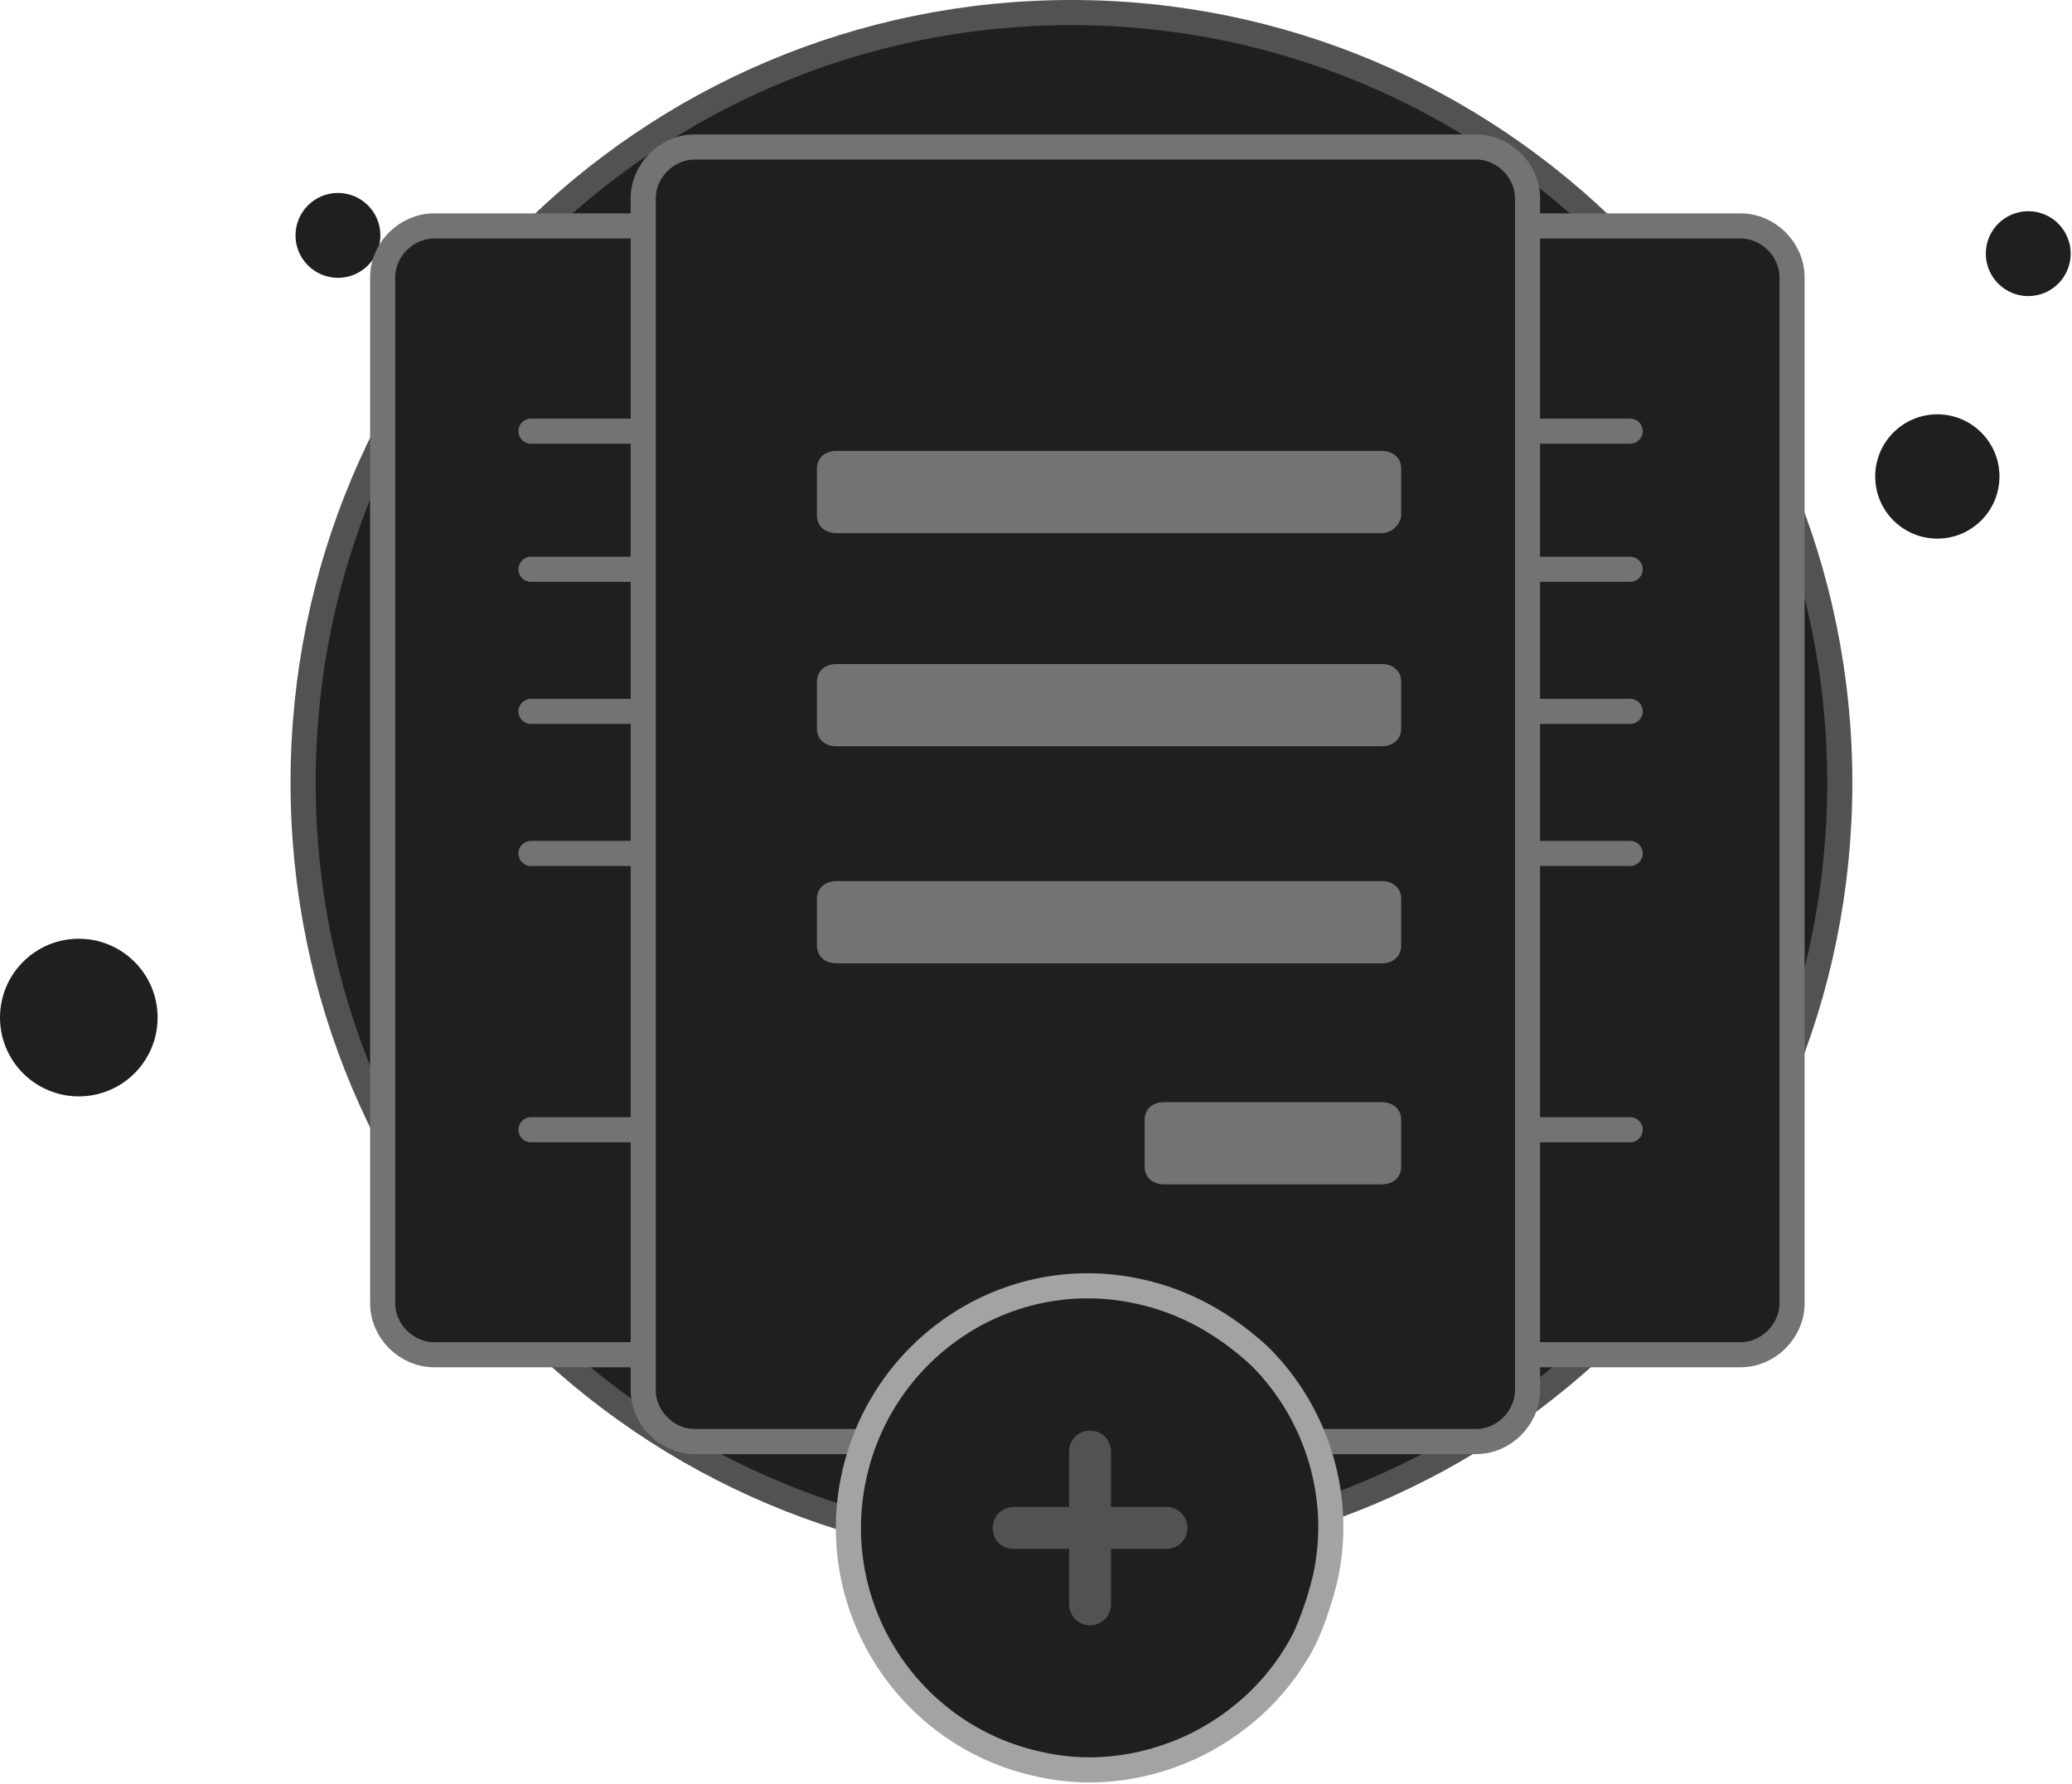
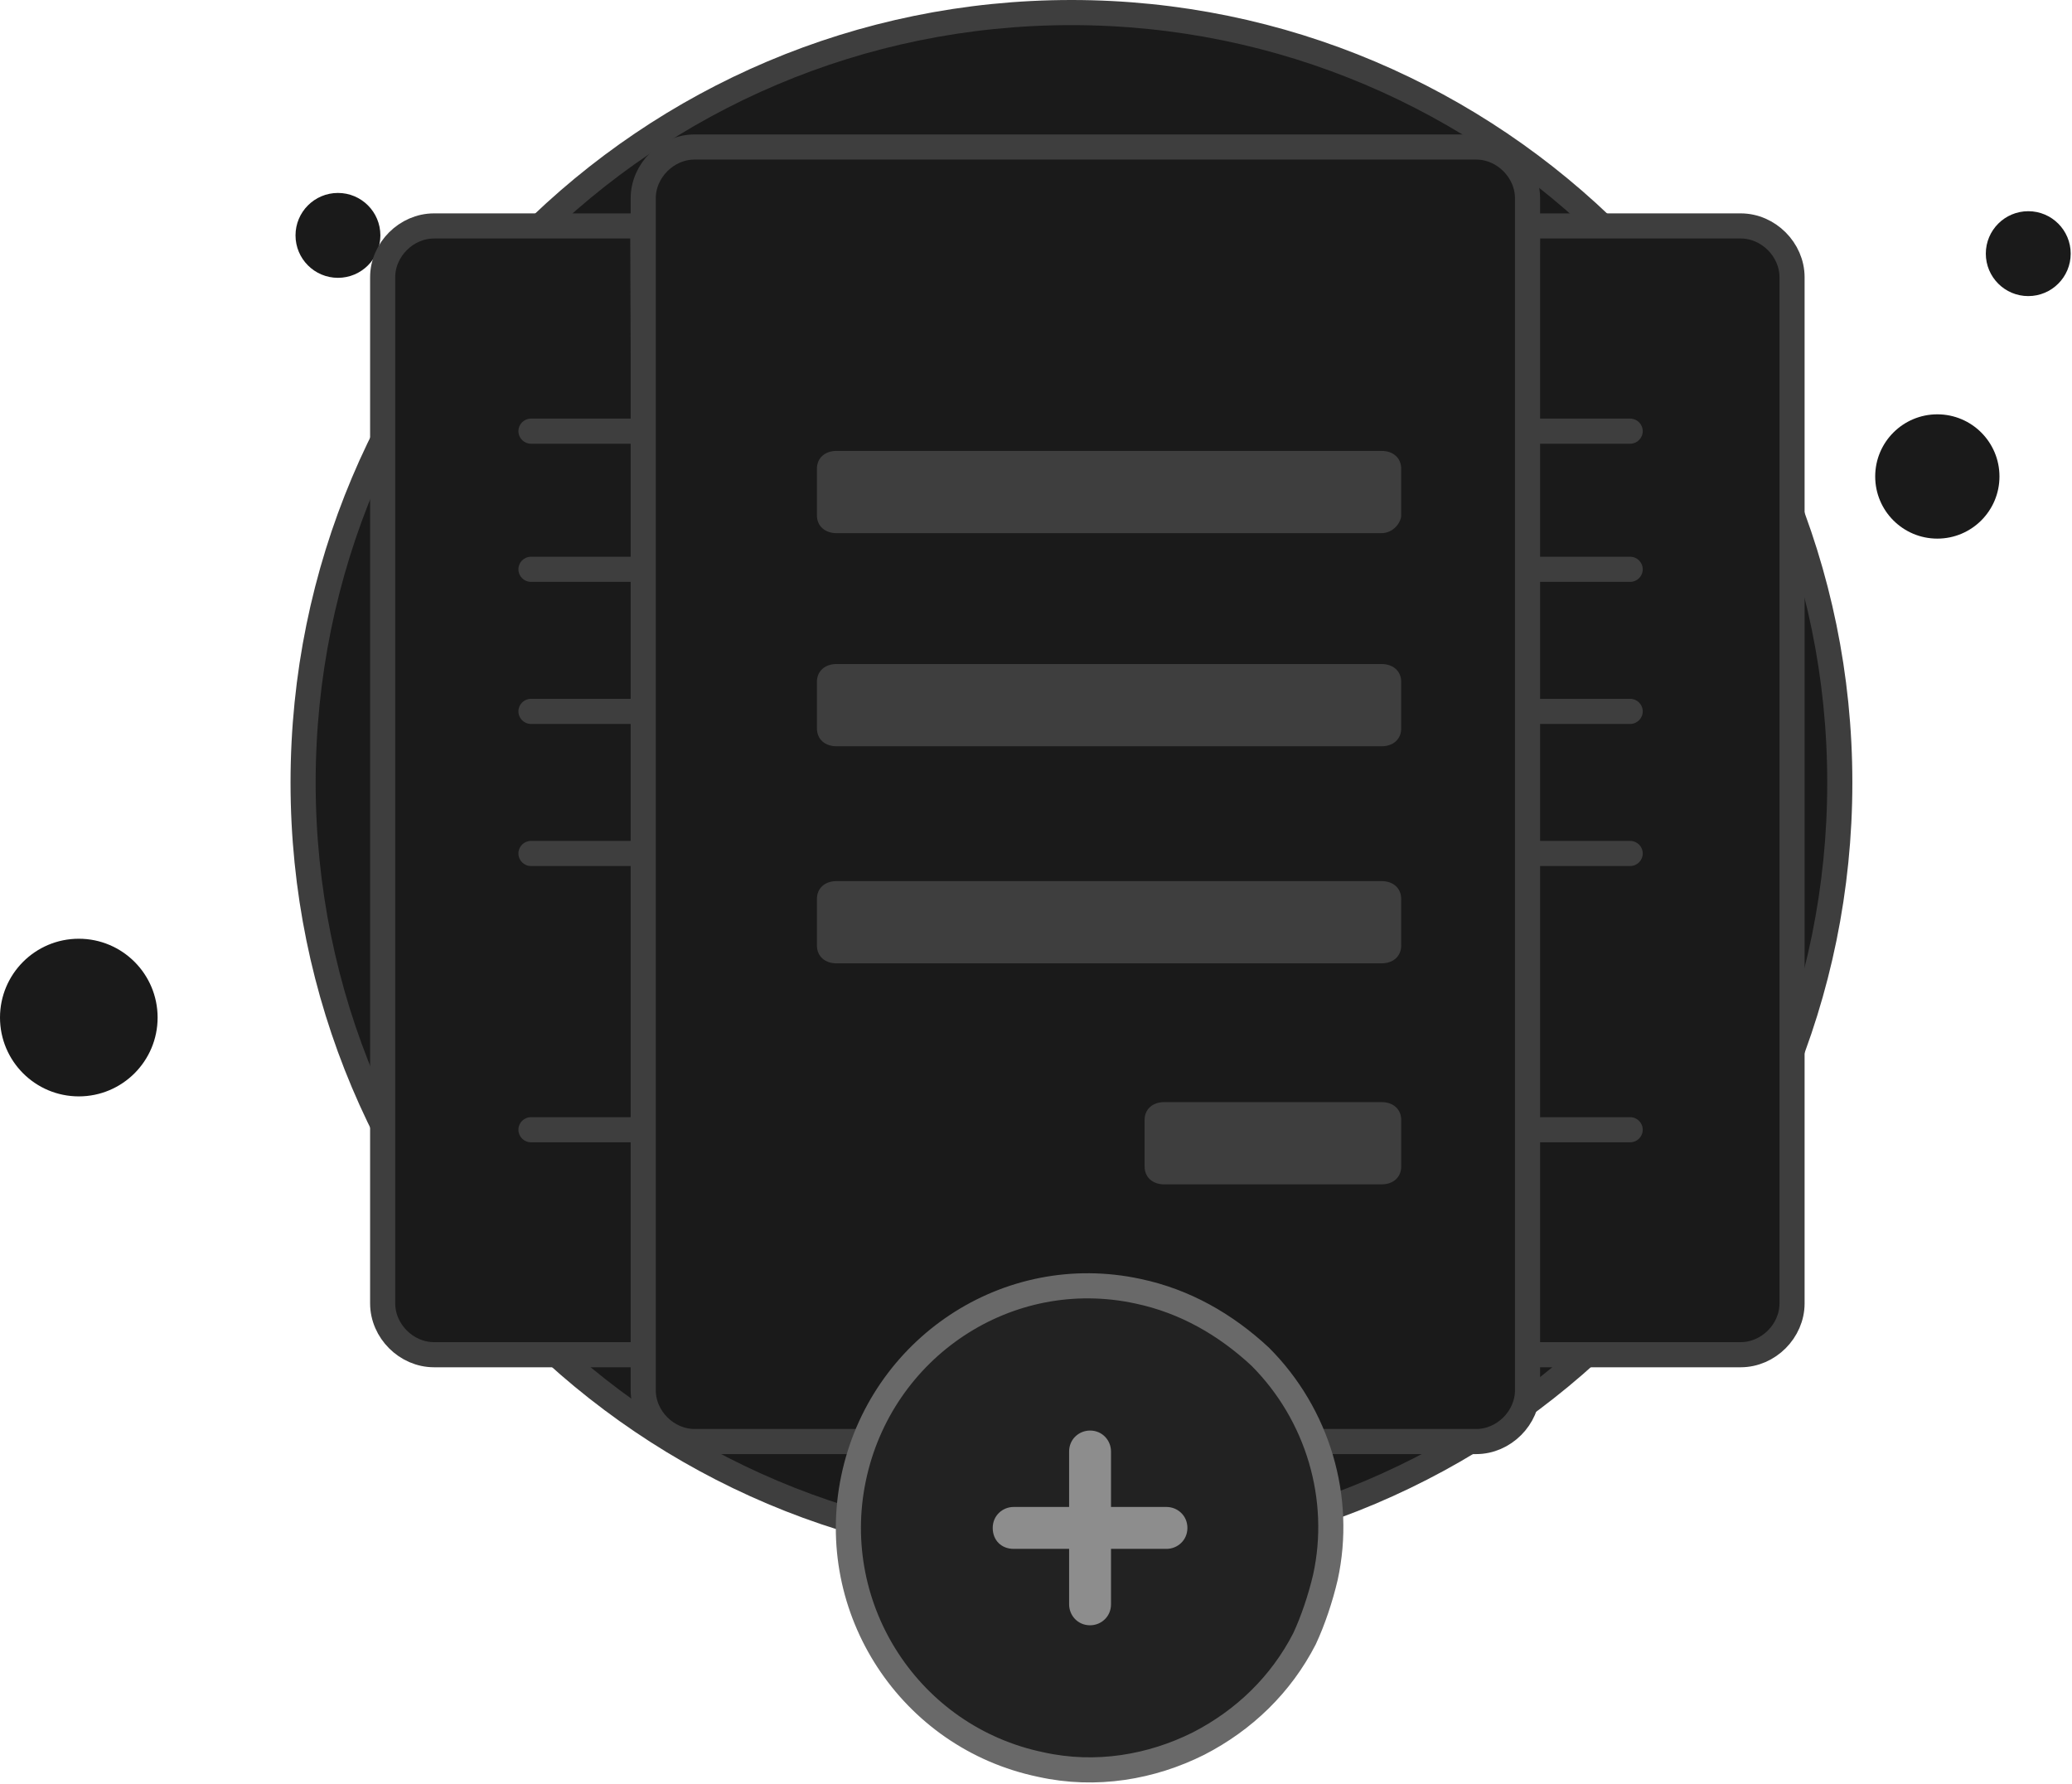
<svg xmlns="http://www.w3.org/2000/svg" width="165" height="142" viewBox="0 0 165 142" fill="none">
-   <path d="M85.323 123.613C119.114 123.613 146.509 96.218 146.509 62.307C146.509 28.395 118.993 1 85.323 1C51.532 1 24.137 28.395 24.137 62.307C24.137 96.218 51.532 123.613 85.323 123.613Z" fill="#1f1f1f" stroke="#525252" stroke-width="2" stroke-miterlimit="10" />
-   <path d="M154.276 42.882C157.009 42.882 159.224 40.667 159.224 37.934C159.224 35.202 157.009 32.986 154.276 32.986C151.543 32.986 149.328 35.202 149.328 37.934C149.328 40.667 151.543 42.882 154.276 42.882Z" fill="#1f1f1f" />
-   <path d="M161.516 23.573C163.383 23.573 164.895 22.061 164.895 20.194C164.895 18.328 163.383 16.815 161.516 16.815C159.65 16.815 158.137 18.328 158.137 20.194C158.137 22.061 159.65 23.573 161.516 23.573Z" fill="#1f1f1f" />
-   <path d="M26.912 22.119C28.779 22.119 30.291 20.606 30.291 18.74C30.291 16.874 28.779 15.361 26.912 15.361C25.046 15.361 23.533 16.874 23.533 18.74C23.533 20.606 25.046 22.119 26.912 22.119Z" fill="#1f1f1f" />
-   <path d="M6.275 87.288C9.741 87.288 12.551 84.478 12.551 81.013C12.551 77.547 9.741 74.737 6.275 74.737C2.81 74.737 0 77.547 0 81.013C0 84.478 2.81 87.288 6.275 87.288Z" fill="#1f1f1f" />
-   <path d="M121.099 107.854H138.619C140.82 107.854 142.706 105.968 142.706 103.769V22.072C142.706 19.873 140.82 17.988 138.619 17.988H121.643" fill="#1f1f1f" stroke="#737373" stroke-width="2" stroke-miterlimit="10" />
-   <path d="M51.536 107.854H34.56C32.359 107.854 30.473 105.968 30.473 103.769V22.072C30.473 19.873 32.359 17.988 34.56 17.988H51.186" fill="#1f1f1f" stroke="#737373" stroke-width="2" stroke-miterlimit="10" />
-   <path fill-rule="evenodd" clip-rule="evenodd" d="M41.283 34.327C41.283 33.775 41.731 33.327 42.283 33.327H50.771C51.324 33.327 51.771 33.775 51.771 34.327C51.771 34.879 51.324 35.327 50.771 35.327H42.283C41.731 35.327 41.283 34.879 41.283 34.327Z" fill="#737373" />
-   <path fill-rule="evenodd" clip-rule="evenodd" d="M41.283 45.325C41.283 44.772 41.731 44.325 42.283 44.325H50.771C51.324 44.325 51.771 44.772 51.771 45.325C51.771 45.877 51.324 46.325 50.771 46.325H42.283C41.731 46.325 41.283 45.877 41.283 45.325Z" fill="#737373" />
-   <path fill-rule="evenodd" clip-rule="evenodd" d="M41.283 56.636C41.283 56.084 41.731 55.636 42.283 55.636H50.771C51.324 55.636 51.771 56.084 51.771 56.636C51.771 57.189 51.324 57.636 50.771 57.636H42.283C41.731 57.636 41.283 57.189 41.283 56.636Z" fill="#737373" />
-   <path fill-rule="evenodd" clip-rule="evenodd" d="M41.283 67.948C41.283 67.396 41.731 66.948 42.283 66.948H50.771C51.324 66.948 51.771 67.396 51.771 67.948C51.771 68.501 51.324 68.948 50.771 68.948H42.283C41.731 68.948 41.283 68.501 41.283 67.948Z" fill="#737373" />
-   <path fill-rule="evenodd" clip-rule="evenodd" d="M41.283 89.943C41.283 89.391 41.731 88.943 42.283 88.943H50.771C51.324 88.943 51.771 89.391 51.771 89.943C51.771 90.496 51.324 90.943 50.771 90.943H42.283C41.731 90.943 41.283 90.496 41.283 89.943Z" fill="#737373" />
-   <path fill-rule="evenodd" clip-rule="evenodd" d="M120.643 34.327C120.643 33.775 121.09 33.327 121.643 33.327H129.816C130.369 33.327 130.816 33.775 130.816 34.327C130.816 34.879 130.369 35.327 129.816 35.327H121.643C121.09 35.327 120.643 34.879 120.643 34.327Z" fill="#737373" />
-   <path fill-rule="evenodd" clip-rule="evenodd" d="M120.643 45.325C120.643 44.772 121.09 44.325 121.643 44.325H129.816C130.369 44.325 130.816 44.772 130.816 45.325C130.816 45.877 130.369 46.325 129.816 46.325H121.643C121.09 46.325 120.643 45.877 120.643 45.325Z" fill="#737373" />
-   <path fill-rule="evenodd" clip-rule="evenodd" d="M120.643 56.636C120.643 56.084 121.09 55.636 121.643 55.636H129.816C130.369 55.636 130.816 56.084 130.816 56.636C130.816 57.189 130.369 57.636 129.816 57.636H121.643C121.09 57.636 120.643 57.189 120.643 56.636Z" fill="#737373" />
-   <path fill-rule="evenodd" clip-rule="evenodd" d="M120.643 67.948C120.643 67.396 121.09 66.948 121.643 66.948H129.816C130.369 66.948 130.816 67.396 130.816 67.948C130.816 68.501 130.369 68.948 129.816 68.948H121.643C121.09 68.948 120.643 68.501 120.643 67.948Z" fill="#737373" />
-   <path fill-rule="evenodd" clip-rule="evenodd" d="M120.643 89.943C120.643 89.391 121.09 88.943 121.643 88.943H129.816C130.369 88.943 130.816 89.391 130.816 89.943C130.816 90.496 130.369 90.943 129.816 90.943H121.643C121.09 90.943 120.643 90.496 120.643 89.943Z" fill="#737373" />
-   <path d="M117.556 114.767H55.309C53.108 114.767 51.222 112.881 51.222 110.682V15.788C51.222 13.589 53.108 11.703 55.309 11.703H117.556C119.756 11.703 121.643 13.589 121.643 15.788V110.682C121.643 112.881 119.756 114.767 117.556 114.767Z" fill="#1f1f1f" stroke="#737373" stroke-width="2" stroke-miterlimit="10" />
-   <path d="M110.01 42.447H66.626C65.683 42.447 65.054 41.877 65.054 41.023V37.322C65.054 36.467 65.683 35.898 66.626 35.898H110.01C110.954 35.898 111.582 36.467 111.582 37.322V41.023C111.582 41.593 110.954 42.447 110.01 42.447Z" fill="#737373" />
-   <path d="M110.01 59.414H66.626C65.683 59.414 65.054 58.845 65.054 57.991V54.289C65.054 53.435 65.683 52.866 66.626 52.866H110.01C110.954 52.866 111.582 53.435 111.582 54.289V57.991C111.582 58.845 110.954 59.414 110.01 59.414Z" fill="#737373" />
-   <path d="M110.01 76.696H66.626C65.683 76.696 65.054 76.127 65.054 75.273V71.571C65.054 70.717 65.683 70.147 66.626 70.147H110.01C110.954 70.147 111.582 70.717 111.582 71.571V75.273C111.582 76.127 110.954 76.696 110.01 76.696Z" fill="#737373" />
-   <path d="M110.011 94.292H92.72C91.777 94.292 91.148 93.723 91.148 92.869V89.167C91.148 88.313 91.777 87.744 92.72 87.744H110.011C110.954 87.744 111.583 88.313 111.583 89.167V92.869C111.583 93.723 110.954 94.292 110.011 94.292Z" fill="#737373" />
-   <path d="M105.548 125.569C105.155 127.237 104.566 129.003 103.879 130.475C102.015 134.106 99.071 136.952 95.441 138.816C91.712 140.681 87.296 141.466 82.88 140.484C72.479 138.326 65.806 128.12 67.965 117.719C70.124 107.317 80.231 100.546 90.632 102.803C94.361 103.588 97.599 105.453 100.347 108.004C104.959 112.616 106.921 119.289 105.548 125.569Z" fill="#1f1f1f" stroke="#a3a3a3" stroke-width="2" stroke-miterlimit="10" stroke-linejoin="round" />
-   <path d="M92.889 119.976H88.474V115.56C88.474 114.677 87.787 113.892 86.805 113.892C85.922 113.892 85.137 114.579 85.137 115.56V119.976H80.721C79.838 119.976 79.053 120.662 79.053 121.644C79.053 122.625 79.74 123.312 80.721 123.312H85.137V127.728C85.137 128.611 85.824 129.396 86.805 129.396C87.689 129.396 88.474 128.709 88.474 127.728V123.312H92.889C93.772 123.312 94.557 122.625 94.557 121.644C94.557 120.662 93.772 119.976 92.889 119.976Z" fill="#525252" />
+   <path d="M85.323 123.613C119.114 123.613 146.509 96.218 146.509 62.307C146.509 28.395 118.993 1 85.323 1C51.532 1 24.137 28.395 24.137 62.307C24.137 96.218 51.532 123.613 85.323 123.613Z" fill="#1A1A1A" stroke="#3E3E3E" stroke-width="2" stroke-miterlimit="10" />
+   <path d="M154.276 42.882C157.009 42.882 159.224 40.667 159.224 37.934C159.224 35.202 157.009 32.986 154.276 32.986C151.543 32.986 149.328 35.202 149.328 37.934C149.328 40.667 151.543 42.882 154.276 42.882Z" fill="#1A1A1A" />
+   <path d="M161.517 23.573C163.383 23.573 164.896 22.06 164.896 20.194C164.896 18.328 163.383 16.815 161.517 16.815C159.65 16.815 158.137 18.328 158.137 20.194C158.137 22.06 159.65 23.573 161.517 23.573Z" fill="#1A1A1A" />
+   <path d="M26.912 22.119C28.779 22.119 30.291 20.606 30.291 18.74C30.291 16.874 28.779 15.361 26.912 15.361C25.046 15.361 23.533 16.874 23.533 18.74C23.533 20.606 25.046 22.119 26.912 22.119Z" fill="#1A1A1A" />
+   <path d="M6.276 87.288C9.741 87.288 12.551 84.478 12.551 81.013C12.551 77.547 9.741 74.737 6.276 74.737C2.81 74.737 6.10352e-05 77.547 6.10352e-05 81.013C6.10352e-05 84.478 2.81 87.288 6.276 87.288Z" fill="#1A1A1A" />
+   <path d="M121.099 107.854H138.619C140.82 107.854 142.706 105.969 142.706 103.769V22.073C142.706 19.873 140.82 17.988 138.619 17.988H121.643" fill="#1A1A1A" />
+   <path d="M121.099 107.854H138.619C140.82 107.854 142.706 105.969 142.706 103.769V22.073C142.706 19.873 140.82 17.988 138.619 17.988H121.643L121.099 107.854Z" stroke="#3E3E3E" stroke-width="2" stroke-miterlimit="10" />
+   <path d="M51.536 107.854H34.559C32.359 107.854 30.473 105.969 30.473 103.769V22.073C30.473 19.873 32.359 17.988 34.559 17.988H51.186" fill="#1A1A1A" />
+   <path d="M51.536 107.854H34.559C32.359 107.854 30.473 105.969 30.473 103.769V22.073C30.473 19.873 32.359 17.988 34.559 17.988H51.186L51.536 107.854Z" stroke="#3E3E3E" stroke-width="2" stroke-miterlimit="10" />
+   <path fill-rule="evenodd" clip-rule="evenodd" d="M41.283 34.327C41.283 33.775 41.731 33.327 42.283 33.327H50.771C51.324 33.327 51.771 33.775 51.771 34.327C51.771 34.879 51.324 35.327 50.771 35.327H42.283C41.731 35.327 41.283 34.879 41.283 34.327Z" fill="#3E3E3E" />
+   <path fill-rule="evenodd" clip-rule="evenodd" d="M41.283 45.325C41.283 44.772 41.731 44.325 42.283 44.325H50.771C51.324 44.325 51.771 44.772 51.771 45.325C51.771 45.877 51.324 46.325 50.771 46.325H42.283C41.731 46.325 41.283 45.877 41.283 45.325Z" fill="#3E3E3E" />
+   <path fill-rule="evenodd" clip-rule="evenodd" d="M41.283 56.636C41.283 56.084 41.731 55.636 42.283 55.636H50.771C51.324 55.636 51.771 56.084 51.771 56.636C51.771 57.189 51.324 57.636 50.771 57.636H42.283C41.731 57.636 41.283 57.189 41.283 56.636Z" fill="#3E3E3E" />
+   <path fill-rule="evenodd" clip-rule="evenodd" d="M41.283 67.948C41.283 67.396 41.731 66.948 42.283 66.948H50.771C51.324 66.948 51.771 67.396 51.771 67.948C51.771 68.501 51.324 68.948 50.771 68.948H42.283C41.731 68.948 41.283 68.501 41.283 67.948Z" fill="#3E3E3E" />
+   <path fill-rule="evenodd" clip-rule="evenodd" d="M41.283 89.944C41.283 89.391 41.731 88.944 42.283 88.944H50.771C51.324 88.944 51.771 89.391 51.771 89.944C51.771 90.496 51.324 90.944 50.771 90.944H42.283C41.731 90.944 41.283 90.496 41.283 89.944Z" fill="#3E3E3E" />
+   <path fill-rule="evenodd" clip-rule="evenodd" d="M120.643 34.327C120.643 33.775 121.09 33.327 121.643 33.327H129.816C130.369 33.327 130.816 33.775 130.816 34.327C130.816 34.879 130.369 35.327 129.816 35.327H121.643C121.09 35.327 120.643 34.879 120.643 34.327Z" fill="#3E3E3E" />
+   <path fill-rule="evenodd" clip-rule="evenodd" d="M120.643 45.325C120.643 44.772 121.09 44.325 121.643 44.325H129.816C130.369 44.325 130.816 44.772 130.816 45.325C130.816 45.877 130.369 46.325 129.816 46.325H121.643C121.09 46.325 120.643 45.877 120.643 45.325Z" fill="#3E3E3E" />
+   <path fill-rule="evenodd" clip-rule="evenodd" d="M120.643 56.636C120.643 56.084 121.09 55.636 121.643 55.636H129.816C130.369 55.636 130.816 56.084 130.816 56.636C130.816 57.189 130.369 57.636 129.816 57.636H121.643C121.09 57.636 120.643 57.189 120.643 56.636Z" fill="#3E3E3E" />
+   <path fill-rule="evenodd" clip-rule="evenodd" d="M120.643 67.948C120.643 67.396 121.09 66.948 121.643 66.948H129.816C130.369 66.948 130.816 67.396 130.816 67.948C130.816 68.501 130.369 68.948 129.816 68.948H121.643C121.09 68.948 120.643 68.501 120.643 67.948Z" fill="#3E3E3E" />
+   <path fill-rule="evenodd" clip-rule="evenodd" d="M120.643 89.944C120.643 89.391 121.09 88.944 121.643 88.944H129.816C130.369 88.944 130.816 89.391 130.816 89.944C130.816 90.496 130.369 90.944 129.816 90.944H121.643C121.09 90.944 120.643 90.496 120.643 89.944Z" fill="#3E3E3E" />
+   <path d="M117.556 114.767H55.309C53.108 114.767 51.222 112.881 51.222 110.682V15.788C51.222 13.589 53.108 11.704 55.309 11.704H117.556C119.756 11.704 121.643 13.589 121.643 15.788V110.682C121.643 112.881 119.756 114.767 117.556 114.767Z" fill="#1A1A1A" stroke="#3E3E3E" stroke-width="2" stroke-miterlimit="10" />
+   <path d="M110.011 42.447H66.626C65.683 42.447 65.054 41.877 65.054 41.023V37.322C65.054 36.468 65.683 35.898 66.626 35.898H110.011C110.954 35.898 111.582 36.468 111.582 37.322V41.023C111.582 41.593 110.954 42.447 110.011 42.447Z" fill="#3E3E3E" />
+   <path d="M110.011 59.415H66.626C65.683 59.415 65.054 58.845 65.054 57.991V54.289C65.054 53.435 65.683 52.866 66.626 52.866H110.011C110.954 52.866 111.582 53.435 111.582 54.289V57.991C111.582 58.845 110.954 59.415 110.011 59.415Z" fill="#3E3E3E" />
+   <path d="M110.011 76.696H66.626C65.683 76.696 65.054 76.127 65.054 75.273V71.571C65.054 70.717 65.683 70.148 66.626 70.148H110.011C110.954 70.148 111.582 70.717 111.582 71.571V75.273C111.582 76.127 110.954 76.696 110.011 76.696Z" fill="#3E3E3E" />
+   <path d="M110.011 94.293H92.72C91.777 94.293 91.148 93.723 91.148 92.869V89.167C91.148 88.313 91.777 87.744 92.72 87.744H110.011C110.954 87.744 111.583 88.313 111.583 89.167V92.869C111.583 93.723 110.954 94.293 110.011 94.293Z" fill="#3E3E3E" />
+   <path d="M105.547 125.569C105.155 127.237 104.566 129.003 103.879 130.475C102.015 134.106 99.071 136.952 95.44 138.816C91.711 140.681 87.296 141.466 82.88 140.484C72.478 138.326 65.806 128.12 67.965 117.719C70.123 107.317 80.23 100.546 90.632 102.803C94.361 103.588 97.599 105.453 100.347 108.004C104.959 112.616 106.921 119.289 105.547 125.569Z" fill="#222222" stroke="#696969" stroke-width="2" stroke-miterlimit="10" stroke-linejoin="round" />
+   <path d="M92.889 119.976H88.473V115.56C88.473 114.677 87.786 113.892 86.805 113.892C85.922 113.892 85.137 114.579 85.137 115.56V119.976H80.721C79.838 119.976 79.053 120.663 79.053 121.644C79.053 122.625 79.74 123.312 80.721 123.312H85.137V127.728C85.137 128.611 85.824 129.396 86.805 129.396C87.688 129.396 88.473 128.709 88.473 127.728V123.312H92.889C93.772 123.312 94.557 122.625 94.557 121.644C94.557 120.663 93.772 119.976 92.889 119.976Z" fill="#8D8D8D" />
</svg>
